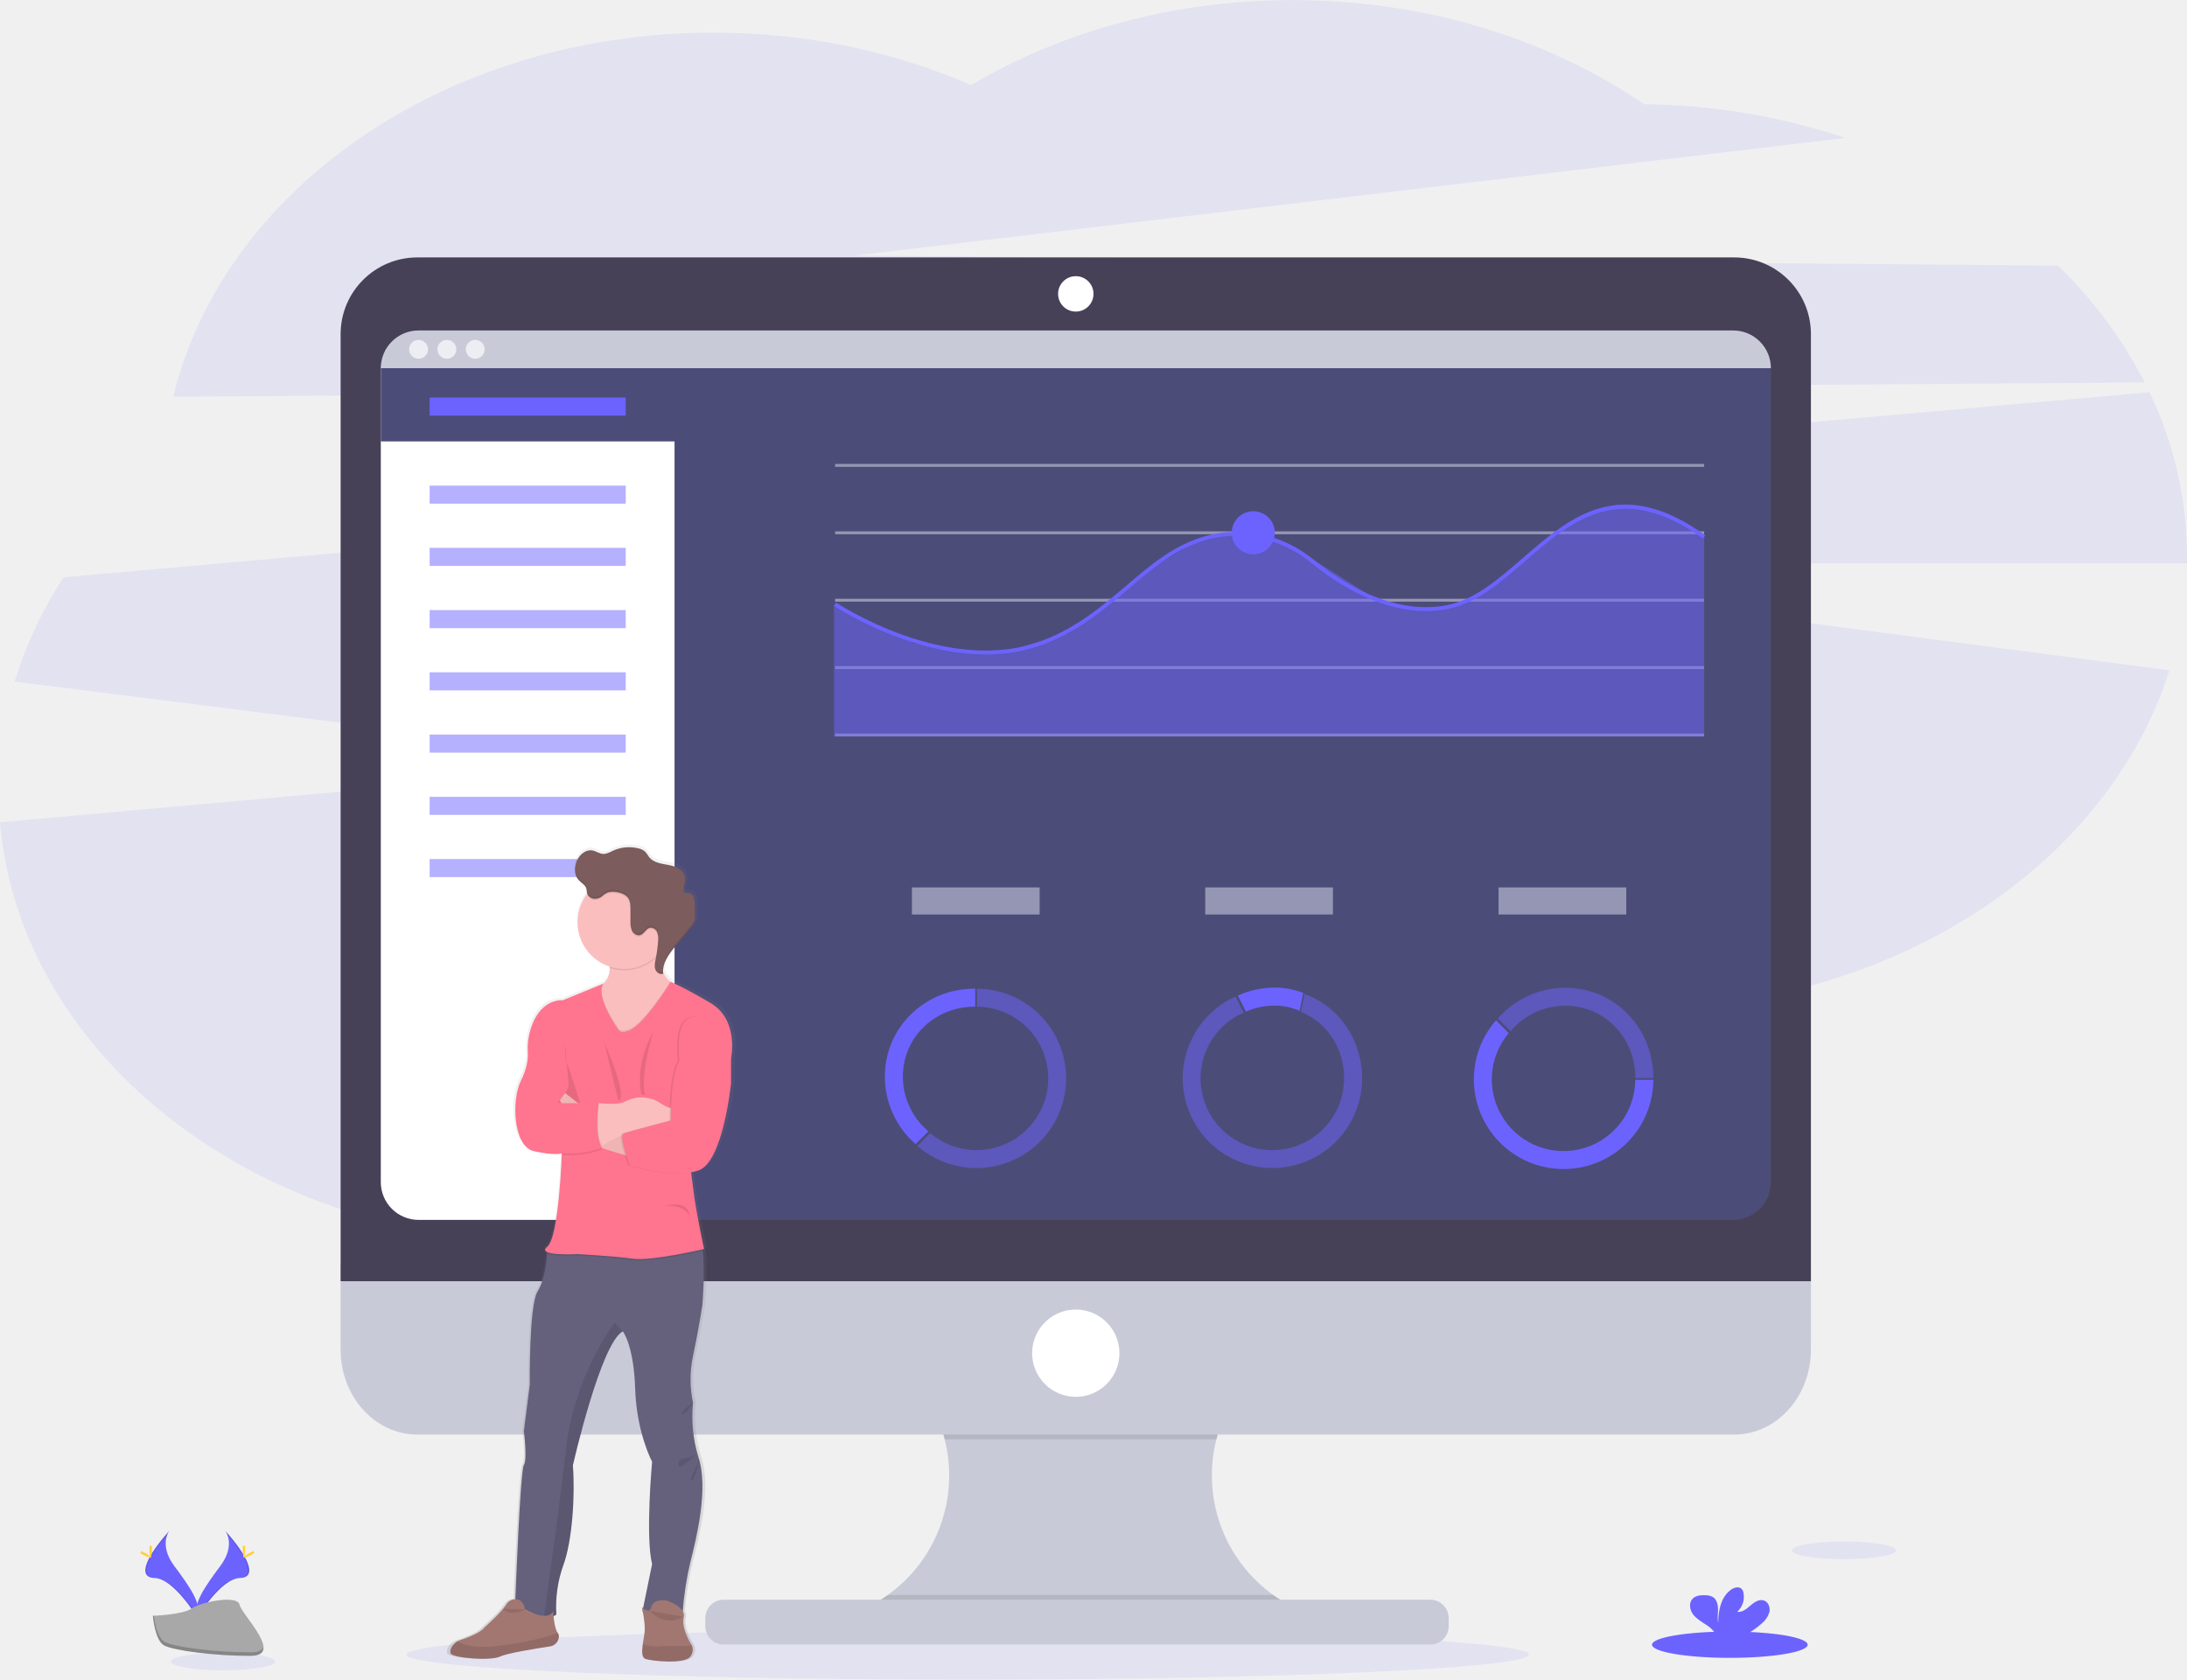
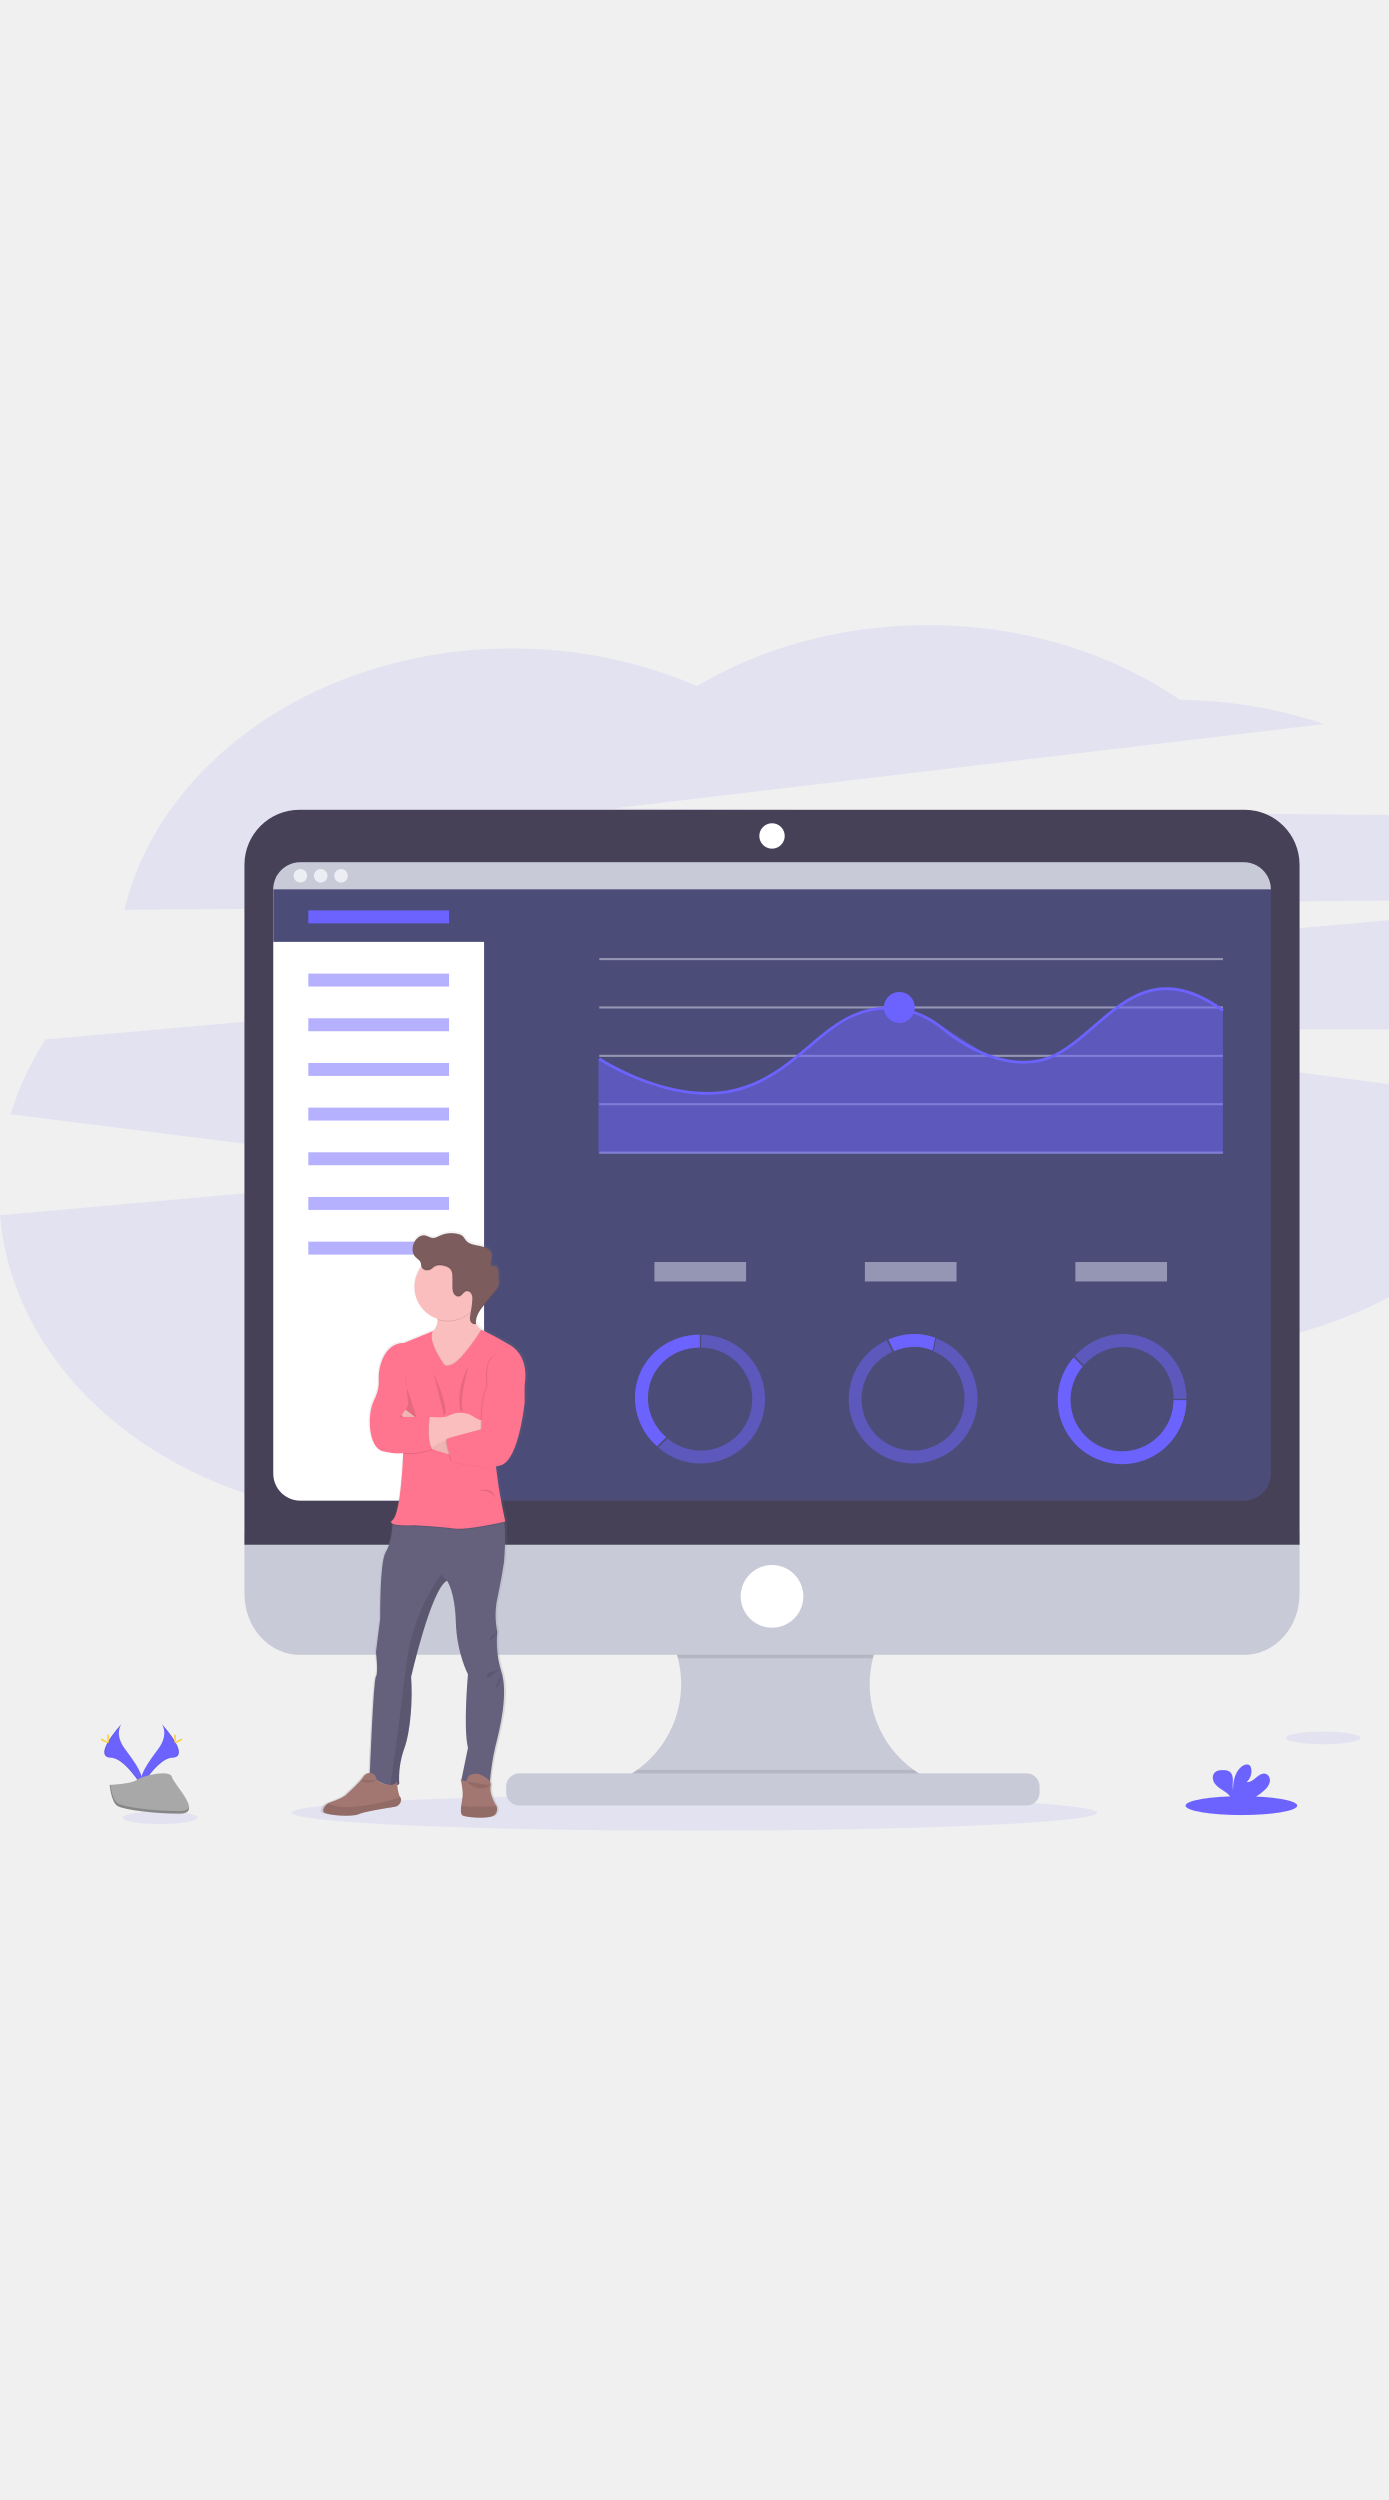
- <svg xmlns="http://www.w3.org/2000/svg" id="cb7db7bb-371f-430c-ab8e-9f8547f8cfe6" data-name="Layer 1" width="1130" height="868.1" viewBox="0 0 1130 868.1">
+ <svg xmlns="http://www.w3.org/2000/svg" id="cb7db7bb-371f-430c-ab8e-9f8547f8cfe6" data-name="Layer 1" width="500" height="900" viewBox="0 0 1000 900">
  <defs>
    <linearGradient id="be60935f-ac8f-4117-88a8-c3e19524f342" x1="340.5" y1="874.69" x2="340.5" y2="452.37" gradientUnits="userSpaceOnUse">
      <stop offset="0" stop-color="gray" stop-opacity="0.25" />
      <stop offset="0.54" stop-color="gray" stop-opacity="0.12" />
      <stop offset="1" stop-color="gray" stop-opacity="0.1" />
    </linearGradient>
  </defs>
  <path d="M1143.14,213.61a231.21,231.21,0,0,0-44.83-60.38l-621.86-5.18,512-60.79A337.39,337.39,0,0,0,884.57,69.84C835.28,36.19,771.93,16,702.83,16c-62,0-119.33,16.29-166.07,43.93-39.72-17.3-85-27.11-133.11-27.11-138.17,0-253.3,80.9-279.13,188.19Z" transform="translate(-35 -15.95)" fill="#6c63ff" opacity="0.1" />
  <path d="M1165,303.59a197,197,0,0,0-19.38-84.92L67.86,314.31a209.54,209.54,0,0,0-25.25,53.91l333.75,42.06L35,440.94C45.27,562.4,168.43,658.3,318.88,658.3c75.73,0,144.54-24.3,195.53-63.93,51.15,40.38,120.62,65.21,197.17,65.21,113.57,0,211.6-54.67,257.25-133.71,91.58-24.58,162.72-86.28,187.07-163.47L733.83,307.06H1165C1165,305.9,1165,304.75,1165,303.59Z" transform="translate(-35 -15.95)" fill="#6c63ff" opacity="0.1" />
  <ellipse cx="499.98" cy="855.15" rx="289.98" ry="12.94" fill="#6c63ff" opacity="0.1" />
  <path d="M707.09,848.34v7.82H475.84v-6.35a76,76,0,0,0,5.23-140.37H705.52a76,76,0,0,0,1.57,138.9Z" transform="translate(-35 -15.95)" fill="#c8cad7" />
  <path d="M705.52,709.44a76.11,76.11,0,0,0-42,50.39H523.08a76.13,76.13,0,0,0-42-50.39Z" transform="translate(-35 -15.95)" opacity="0.1" />
  <path d="M211,669.6v43.9c0,24.24,17.74,43.89,39.63,43.89H931.05c21.89,0,39.63-19.65,39.63-43.89V669.6Z" transform="translate(-35 -15.95)" fill="#c8cad7" />
  <path d="M707.09,848.34v7.82H475.84v-6.35a76,76,0,0,0,17.83-9.5H692.91A76.39,76.39,0,0,0,707.09,848.34Z" transform="translate(-35 -15.95)" opacity="0.1" />
  <rect x="364.42" y="826.8" width="384.09" height="23.17" rx="9.5" ry="9.5" fill="#c8cad7" />
  <path d="M970.68,188.57A39.62,39.62,0,0,0,931.05,149H250.66A39.62,39.62,0,0,0,211,188.57V678.14H970.68Z" transform="translate(-35 -15.95)" fill="#474157" />
  <path d="M950,206.25V626.92a19.5,19.5,0,0,1-19.51,19.51H251.27a19.5,19.5,0,0,1-19.51-19.51V206.25a19.51,19.51,0,0,1,19.51-19.51H930.44A19.51,19.51,0,0,1,950,206.25Z" transform="translate(-35 -15.95)" fill="#4c4c78" />
  <circle cx="555.85" cy="151.89" r="9.15" fill="#fff" />
  <circle cx="555.85" cy="699.38" r="22.56" fill="#fff" />
  <path d="M383.53,196.5V646.43H251.27a19.5,19.5,0,0,1-19.51-19.51V206.25l.71-2.65,1.9-7.1Z" transform="translate(-35 -15.95)" fill="#fff" />
  <polygon points="365.5 187.65 365.5 228.15 196.76 228.15 196.76 190.3 197.47 187.65 365.5 187.65" fill="#4c4c78" />
  <path d="M950,206.25H231.76a19.5,19.5,0,0,1,19.51-19.5H930.44A19.5,19.5,0,0,1,950,206.25Z" transform="translate(-35 -15.95)" fill="#c8cad7" />
  <circle cx="216.27" cy="180.55" r="4.88" fill="#ededf4" />
  <circle cx="230.9" cy="180.55" r="4.88" fill="#ededf4" />
  <circle cx="245.53" cy="180.55" r="4.88" fill="#ededf4" />
  <rect x="221.98" y="205.48" width="101.33" height="9.33" fill="#6c63ff" />
  <rect x="221.98" y="250.98" width="101.33" height="9.33" fill="#6c63ff" opacity="0.5" />
  <rect x="221.98" y="283.15" width="101.33" height="9.33" fill="#6c63ff" opacity="0.5" />
  <rect x="221.98" y="315.32" width="101.33" height="9.33" fill="#6c63ff" opacity="0.5" />
  <rect x="221.98" y="347.48" width="101.33" height="9.33" fill="#6c63ff" opacity="0.5" />
  <rect x="221.98" y="379.65" width="101.33" height="9.33" fill="#6c63ff" opacity="0.5" />
  <rect x="221.98" y="411.82" width="101.33" height="9.33" fill="#6c63ff" opacity="0.5" />
  <rect x="221.98" y="443.98" width="101.33" height="9.33" fill="#6c63ff" opacity="0.5" />
  <rect x="431.49" y="239.79" width="449.01" height="1.5" fill="#dce0ed" opacity="0.5" />
  <rect x="431.49" y="274.62" width="449.01" height="1.5" fill="#dce0ed" opacity="0.5" />
  <rect x="431.49" y="309.46" width="449.01" height="1.5" fill="#dce0ed" opacity="0.5" />
  <rect x="431.49" y="344.29" width="449.01" height="1.5" fill="#dce0ed" opacity="0.5" />
  <rect x="431.49" y="379.12" width="449.01" height="1.5" fill="#dce0ed" opacity="0.5" />
  <polygon points="880.51 380.61 430.94 380.61 430.94 312.11 472.17 332.43 514.84 338.21 552.28 326.92 597.45 291.89 620.17 278.77 636.78 275.57 652.67 276.42 678.81 289.33 714.33 311.96 742.21 315.55 764.32 307.93 811.17 269.55 835.09 261.02 860.12 264.89 880.51 276.66 880.51 380.61" fill="#6c63ff" opacity="0.5" />
  <path d="M544.3,354.18c-40.48,0-77.9-24.76-78.36-25.08l1.11-1.66c.58.39,58.16,38.49,107.09,19.4C592,339.89,604.68,329.06,617,318.6c12.83-10.93,24.95-21.26,41.46-25.74,19-5.13,39.65-.48,55.38,12.44,13.44,11.05,40.22,28.8,68.51,23.49,14.42-2.7,26.58-13.24,39.45-24.39C846.44,283,872,260.91,916.09,292.63l-1.17,1.62c-42.85-30.79-67.76-9.21-91.84,11.66-13.08,11.34-25.44,22-40.39,24.85-29.1,5.45-56.44-12.64-70.15-23.91-15.23-12.52-35.26-17-53.58-12.05-16.09,4.36-28,14.54-40.69,25.32-12.41,10.57-25.25,21.51-43.4,28.59A83.88,83.88,0,0,1,544.3,354.18Z" transform="translate(-35 -15.95)" fill="#6c63ff" />
  <circle cx="647.55" cy="275.37" r="11.13" fill="#6c63ff" />
  <path d="M403.62,533.19c-15.21-8.76-21-10.93-21-10.94l-.31-.22a12.66,12.66,0,0,1-3.84-4.85c0-.35,0-.7,0-1v.1c.25-4.64,3.54-8.85,6.67-12.53q4-4.71,8-9.41A9.19,9.19,0,0,0,395.2,491a7.49,7.49,0,0,0,.22-2c0-.28,0-.55,0-.82,0-2.34-.11-4.68-.19-7-.08-2.05-.6-4.62-2.65-5-1.06-.22-2.46.16-3-.75a1.68,1.68,0,0,1-.14-1.21s0,.06,0,.09a.52.52,0,0,1,0-.11,27.65,27.65,0,0,0,.76-4.81,6.9,6.9,0,0,0-.33-2.43c-1.19-3.39-5.26-4.78-8.86-5.42s-7.64-1.19-9.9-4a32.74,32.74,0,0,0-2-2.71,7.88,7.88,0,0,0-3.69-1.82,20.72,20.72,0,0,0-13.38,1.17c-1.74.78-3.49,1.82-5.4,1.71s-3.68-1.5-5.64-1.83c-3.16-.54-6.19,1.79-7.75,4.54a11,11,0,0,0-1.43,5.35c0,.1,0,.21,0,.31h0a7.86,7.86,0,0,0,2.06,5.46c1.36,1.42,3.39,2.39,4,4.25.23.76.18,1.58.38,2.34,0,.1.06.19.09.29l-.11.13a23.77,23.77,0,0,0-5,14.62,24.26,24.26,0,0,0,17,23c0,.23,0,.47,0,.72a10.34,10.34,0,0,1-3.3,8.05l-21.58,8.66s-13-1.54-17.68,17.45a32.16,32.16,0,0,0-.8,9.63c.17,2.87-.23,7.91-3.56,14.43-5.33,10.44-4.12,34.39,6.78,36.76,10.29,2.24,14.32,1.31,14.74,1.2l0,.42c-.17,4.5-1.8,43.26-7.73,48-1.65,1.29-1.34,2.17,0,2.76,0,0,0,.25,0,.7-.18,2.84-1.1,13.63-5.07,19.78C307.48,690,308,731,308,731l-3.14,24.19s1.93,14.94,0,17.55c-1.73,2.33-4,57.61-4.52,69.59h-.2a5.83,5.83,0,0,0-4.66,2.84C292.9,849.31,284,856.94,284,856.94c-1.93,2.75-9.09,5.38-12.87,6.62a8.25,8.25,0,0,0-1.46.63,7.68,7.68,0,0,0-3.25,3.42,3.66,3.66,0,0,0-.34,2.85c1,2.37,21.07,4,26.15,1.66,4-1.86,19.84-4.32,26.42-5.28a5.42,5.42,0,0,0,4.7-4.7,3.1,3.1,0,0,0-.6-2.35h0c-1.26-1.56-1.91-5.82-2.2-8.6a5.85,5.85,0,0,0,1.48-.88,63.09,63.09,0,0,1,3.63-25.38c4.84-12.8,6.3-36.52,5.09-51.94,0,0,14.77-63.57,26.4-69.5h0c.18.22,5.82,7.46,6.54,29.88.72,22.77,8.95,37.71,8.95,37.71s-3.63,38.66,0,53.13L367.87,847a7.39,7.39,0,0,1-.57-.52s.14.64.34,1.65l-.1.48.2.05c.54,2.85,1.34,7.82,1,10.74-.19,1.67-.65,3.94-1,6.18-.5,3.51-.64,6.92,1.21,7.66,3,1.22,20.83,2.89,23.86-1a5.61,5.61,0,0,0,.88-5.86,6,6,0,0,0-.88-1.49s-4.73-7.73-3.39-13.18a4,4,0,0,0-.57-3.12A161.08,161.08,0,0,1,393,823c3-11.41,9.42-36.43,4.72-52.89h0c-.18-.64-.38-1.28-.6-1.9a71,71,0,0,1-2.67-27.75,56.41,56.41,0,0,1,0-24.19C397.33,703,399.36,690,399.36,690s1.6-17.55.2-28.31l-.09-.69.76-.17s-4.11-18.26-5.57-29.88c-.34-2.75-.79-6.22-1.28-9.93a26.22,26.22,0,0,0,3.95-1c13.08-4.51,17.19-45.31,17.19-45.31V561.77S418.88,542,403.62,533.19Zm-97.43,315-.64-.34h0Z" transform="translate(-35 -15.95)" fill="url(#be60935f-ac8f-4117-88a8-c3e19524f342)" />
  <path d="M395.73,768.6c5.67,16.31-1,42.78-4,54.6a165.7,165.7,0,0,0-4,26,55,55,0,0,1-20.8-.48l5-24.34c-3.54-14.42,0-52.95,0-52.95s-8-14.9-8.74-37.59c-.7-22.33-6.2-29.55-6.38-29.78h0C345.38,710,331,773.33,331,773.33c1.18,15.36-.24,39-5,51.77a64.05,64.05,0,0,0-3.55,25.29c-1.65,1.39-3.95,1.63-6.43,1.23-6.75-1.09-14.84-6.91-14.84-6.91s2.6-69,4.49-71.62,0-17.49,0-17.49l3.07-24.11s-.47-40.89,4-48c3.88-6.13,4.77-16.89,4.95-19.71,0-.45,0-.7,0-.7l6.84-8.19s66.19-5,71.15,0c1.22,1.22,2,4,2.42,7.48,1.36,10.72-.2,28.21-.2,28.21s-2,13-4.82,26.23a57.4,57.4,0,0,0,0,24.11A72,72,0,0,0,395.73,768.6Z" transform="translate(-35 -15.95)" fill="#65617d" />
  <path d="M391.59,872.25c-2.95,3.9-20.32,2.25-23.28,1-1.81-.75-1.67-4.14-1.18-7.64.31-2.23.76-4.5.94-6.15.48-4.26-1.41-12.89-1.41-12.89s3.9,4.14,4.84,0a4.5,4.5,0,0,1,3.37-3.2,8.84,8.84,0,0,1,6.14.38c3.07,1.33,8.19,4.17,7.27,8-1.3,5.43,3.31,13.13,3.31,13.13a5.93,5.93,0,0,1,.86,1.49A5.67,5.67,0,0,1,391.59,872.25Z" transform="translate(-35 -15.95)" fill="#a27772" />
  <path d="M391.59,872.25c-2.95,3.9-20.32,2.25-23.28,1-1.81-.75-1.67-4.14-1.18-7.64,1.86.87,5,1.6,10.32,1.11a28.9,28.9,0,0,1,3.72-.12,85.06,85.06,0,0,0,11.28-.22A5.67,5.67,0,0,1,391.59,872.25Z" transform="translate(-35 -15.95)" opacity="0.1" />
  <path d="M331,773.33c1.18,15.36-.24,39-5,51.77a64.05,64.05,0,0,0-3.55,25.29c-1.65,1.39-3.95,1.63-6.43,1.23,1.43-10,7.5-52.93,11.4-86.86,4.43-38.65,25.17-65.24,25.17-65.24l4.14,4.55C345.38,710,331,773.33,331,773.33Z" transform="translate(-35 -15.95)" opacity="0.1" />
  <path d="M384.5,524.9l-2.89,14.18-14.13,23.76-17.43-7.45s-23.7-24.82-8.81-28.36a13.13,13.13,0,0,0,4.95-2.2c2.92-2.21,3.84-5.41,3.86-8.55a26.29,26.29,0,0,0-2.42-10.17l30.49-9.57a48.52,48.52,0,0,0-2.19,12.35c-.23,8.3,2.85,12.4,5.38,14.35A9.06,9.06,0,0,0,384.5,524.9Z" transform="translate(-35 -15.95)" fill="#fbbebe" />
  <path d="M378.12,496.54a48.52,48.52,0,0,0-2.19,12.35,24.1,24.1,0,0,1-25.88,7.39,26.29,26.29,0,0,0-2.42-10.17Z" transform="translate(-35 -15.95)" opacity="0.1" />
  <path d="M381.61,492.64a24.11,24.11,0,1,1-24.11-24.11A24.05,24.05,0,0,1,381.61,492.64Z" transform="translate(-35 -15.95)" fill="#fbbebe" />
  <path d="M384.5,524.9l-2.89,14.18-14.13,23.76-17.43-7.45s-23.7-24.82-8.81-28.36a13.13,13.13,0,0,0,4.95-2.2c-2.69,7.39,8.41,22.76,8.41,22.76,1.29,1.9,4.26.71,4.26.71,7.14-1.08,20.31-21.64,22.45-25.06A9.06,9.06,0,0,0,384.5,524.9Z" transform="translate(-35 -15.95)" opacity="0.1" />
  <path d="M398.15,662.39c-4.2,1-27.42,6.09-36.22,4.81-9.69-1.42-28.54-2.36-28.54-2.36s-12,.64-15.68-1c0-.45,0-.7,0-.7l6.84-8.19s66.19-5,71.15,0C397,656.13,397.7,658.9,398.15,662.39Z" transform="translate(-35 -15.95)" opacity="0.1" />
  <path d="M354.6,548.3s-12.47-17.27-7.77-24l-21.07,8.64s-12.68-1.54-17.25,17.38a33,33,0,0,0-.79,9.61c.17,2.85-.22,7.87-3.47,14.37-5.2,10.4-4,34.28,6.62,36.64s14.42,1.18,14.42,1.18-1.42,43.26-7.56,48.22,15.67,3.78,15.67,3.78,18.84,1,28.53,2.37,36.87-5,36.87-5-4-18.2-5.44-29.78-4.72-36.24-4.72-36.24l24.11-32.66s4.25-19.74-10.64-28.48-20.5-10.9-20.5-10.9-15,24.37-22.76,25.55C358.85,549,355.89,550.2,354.6,548.3Z" transform="translate(-35 -15.95)" fill="#ff748e" />
  <path d="M326.94,555.16s-.23,7.8,1.19,10.87,6.61,20.09,6.61,20.09H322.93s6.38-6.85,5.91-10.16S326.94,555.16,326.94,555.16Z" transform="translate(-35 -15.95)" opacity="0.1" />
  <path d="M361.93,614s-26.1-6.38-28.53-11.81-9.14-17.61-9.14-17.61l2.75-3.71,12.7,10s15.13,12,22.22,13.24S361.93,614,361.93,614Z" transform="translate(-35 -15.95)" fill="#fbbebe" />
  <path d="M361.93,614s-26.1-6.38-28.53-11.81-9.14-17.61-9.14-17.61l2.75-3.71,12.7,10s15.13,12,22.22,13.24S361.93,614,361.93,614Z" transform="translate(-35 -15.95)" opacity="0.05" />
  <path d="M384.5,583.29v14.16h-2.28a66.24,66.24,0,0,0-32.14,8.32l-4.26,2.36-1.15.64-7.33-16.5,6.86-6.15.35,0c1.68.16,8.93.76,12-.27s6.55-4.14,15.14-1.94c4.24,1.08,7.85,5.83,12,4.35Z" transform="translate(-35 -15.95)" fill="#fbbebe" />
  <path d="M407.31,557.52l4.73,5.32v12.88s-4,40.66-16.78,45.15-35.55-2.6-35.55-2.6-5.89-15.6-3.14-16.55,24.34-6.64,24.34-6.64-.31-23.85,4.42-30.94c0,0-3.07-22.22,7.56-22.69S407.31,557.52,407.31,557.52Z" transform="translate(-35 -15.95)" opacity="0.1" />
  <path d="M408,557.52l4.73,5.32v12.88s-4,40.66-16.79,45.15-35.54-2.6-35.54-2.6-5.89-15.6-3.14-16.55,24.33-6.64,24.33-6.64-.3-23.85,4.43-30.94c0,0-3.08-22.22,7.56-22.69S408,557.52,408,557.52Z" transform="translate(-35 -15.95)" fill="#ff748e" />
  <path d="M375,502.88a9.31,9.31,0,0,0-.54-4.6,3.53,3.53,0,0,0-3.74-2.16c-2,.47-2.9,3.1-4.88,3.73-1.67.53-3.5-.65-4.3-2.21a11.3,11.3,0,0,1-.82-5.14c0-2,0-3.95,0-5.93,0-2.15-.07-4.47-1.4-6.16-1.65-2.1-5.52-3-8.1-2.93a6.87,6.87,0,0,0-4.63,1.86,6,6,0,0,1-4.87,1.74,4.21,4.21,0,0,1-3.39-2.94.24.24,0,0,1,0-.08,24.11,24.11,0,1,1,35.86,32A66.79,66.79,0,0,0,375,502.88Z" transform="translate(-35 -15.95)" opacity="0.1" />
  <path d="M341.71,480.37a4.24,4.24,0,0,1-3.4-2.94c-.19-.76-.14-1.58-.37-2.33-.55-1.86-2.53-2.83-3.86-4.24-2.66-2.82-2.49-7.47-.61-10.87,1.53-2.74,4.48-5.05,7.57-4.52,1.91.34,3.56,1.7,5.5,1.82s3.57-.92,5.27-1.7a19.84,19.84,0,0,1,13.06-1.16,7.56,7.56,0,0,1,3.6,1.81,30.59,30.59,0,0,1,1.92,2.7c2.2,2.81,6.15,3.36,9.66,4s7.49,2,8.64,5.41c.77,2.24,0,4.67-.41,7a2,2,0,0,0,.09,1.45c.55.91,1.92.53,3,.74,2,.42,2.5,3,2.57,5q.14,3.48.19,7a9,9,0,0,1-.2,2.59,9.17,9.17,0,0,1-2,3.25l-7.81,9.38c-3.46,4.16-7.13,9-6.44,14.37-1.64.73-3.58-.68-4.12-2.4s-.11-3.56.26-5.32a65.36,65.36,0,0,0,1.23-9.23,9.34,9.34,0,0,0-.54-4.61,3.54,3.54,0,0,0-3.75-2.16c-2,.47-2.89,3.1-4.87,3.73-1.67.54-3.5-.65-4.3-2.21a11.43,11.43,0,0,1-.82-5.14v-5.93c0-2.15-.07-4.47-1.4-6.16-1.64-2.1-5.52-3-8.1-2.93a6.87,6.87,0,0,0-4.63,1.86A6,6,0,0,1,341.71,480.37Z" transform="translate(-35 -15.95)" fill="#7c5c5c" />
  <path d="M347.15,554.57l7.41,30.4S360.39,584.94,347.15,554.57Z" transform="translate(-35 -15.95)" opacity="0.1" />
  <path d="M372.45,549.48s-9.7,15.88-5.91,32.29l1.8.13S365.12,574.3,372.45,549.48Z" transform="translate(-35 -15.95)" opacity="0.1" />
  <path d="M378.59,639.31s11.9-3.94,12.77,5.2C391.36,644.51,389.11,638.24,378.59,639.31Z" transform="translate(-35 -15.95)" opacity="0.1" />
  <path d="M344.2,586.83s-2.36,16.55,1.89,23.17a51.94,51.94,0,0,1-20.8,2.83l-1.42-26Z" transform="translate(-35 -15.95)" opacity="0.1" />
  <path d="M345.82,608.13l-1.15.64-7.33-16.5,6.86-6.15h.35v0C344.44,586.92,342.53,601.13,345.82,608.13Z" transform="translate(-35 -15.95)" opacity="0.1" />
  <path d="M344.2,586.12s-2.36,16.55,1.89,23.17a51.94,51.94,0,0,1-20.8,2.83l-8.27-26Z" transform="translate(-35 -15.95)" fill="#ff748e" />
  <path d="M323.75,862.19a5.34,5.34,0,0,1-4.59,4.68c-6.41,1-21.88,3.4-25.78,5.26-5,2.37-24.58.71-25.53-1.65a3.75,3.75,0,0,1,.34-2.85,7.79,7.79,0,0,1,4.59-4c3.7-1.24,10.68-3.85,12.56-6.59,0,0,8.7-7.62,11.18-11.73a5.66,5.66,0,0,1,4.55-2.83c2.07-.1,4.37.95,5.32,5.48,0,0,11.34,6.47,14.41.8,0,0,.47,8.71,2.35,11.1h0A3.13,3.13,0,0,1,323.75,862.19Z" transform="translate(-35 -15.95)" fill="#a27772" />
  <path d="M323.75,862.19a5.34,5.34,0,0,1-4.59,4.68c-6.41,1-21.88,3.4-25.78,5.26-5,2.37-24.58.71-25.53-1.65a3.75,3.75,0,0,1,.34-2.85,7.57,7.57,0,0,1,3.17-3.4c3.2,2.12,10.3,4.2,25.92,1.76,14.9-2.33,22.27-4.61,25.87-6.16h0A3.13,3.13,0,0,1,323.75,862.19Z" transform="translate(-35 -15.95)" opacity="0.1" />
  <g opacity="0.1">
    <path d="M388.25,475.67a.5.5,0,0,0,0-.12,21.55,21.55,0,0,0,.73-5.36,33.89,33.89,0,0,1-.73,4.3A2.62,2.62,0,0,0,388.25,475.67Z" transform="translate(-35 -15.95)" />
    <path d="M374.46,497.79a7,7,0,0,1,.58,2.7,8.11,8.11,0,0,0-.58-3.76,3.55,3.55,0,0,0-3.75-2.17c-2,.47-2.89,3.11-4.87,3.74-1.67.53-3.5-.66-4.3-2.22a11.17,11.17,0,0,1-.82-5.14c0-2,0-3.95,0-5.92,0-2.15-.07-4.47-1.4-6.16-1.65-2.11-5.52-3-8.11-2.94a6.83,6.83,0,0,0-4.62,1.87,6,6,0,0,1-4.87,1.73,4.19,4.19,0,0,1-3.4-2.94c-.2-.76-.14-1.57-.37-2.33-.55-1.86-2.53-2.82-3.86-4.23a7.78,7.78,0,0,1-2-5,8.09,8.09,0,0,0,2,6.06c1.33,1.41,3.31,2.38,3.86,4.24.23.75.17,1.57.37,2.33a4.23,4.23,0,0,0,3.4,2.94,6,6,0,0,0,4.87-1.74A6.93,6.93,0,0,1,351.2,477c2.59-.08,6.46.84,8.11,2.94,1.33,1.69,1.39,4,1.4,6.16,0,2,0,3.95,0,5.92a11.19,11.19,0,0,0,.82,5.15c.8,1.56,2.63,2.74,4.3,2.21,2-.63,2.85-3.26,4.87-3.74A3.57,3.57,0,0,1,374.46,497.79Z" transform="translate(-35 -15.95)" />
    <path d="M393.89,491.28a9.3,9.3,0,0,1-2,3.26q-3.92,4.68-7.81,9.37c-3.28,3.95-6.76,8.52-6.51,13.56.24-4.62,3.46-8.82,6.51-12.49l7.81-9.38a9.26,9.26,0,0,0,2-3.25,9,9,0,0,0,.2-2.6A6.48,6.48,0,0,1,393.89,491.28Z" transform="translate(-35 -15.95)" />
    <path d="M373.51,515.89a5.58,5.58,0,0,1-.24-1.27,6.33,6.33,0,0,0,.24,2.33c.53,1.72,2.48,3.13,4.12,2.4,0-.35-.07-.7-.08-1C375.93,519,374,517.57,373.51,515.89Z" transform="translate(-35 -15.95)" />
  </g>
  <path d="M295,847.42s2.47,4.34,11.43.51" transform="translate(-35 -15.95)" opacity="0.1" />
  <path d="M370.65,848.46s7.73,9.09,17.46,3" transform="translate(-35 -15.95)" opacity="0.1" />
  <path d="M393.13,740.94s-5.46,3.41-5.64,5.36,2.82-1.42,2.82-1.42Z" transform="translate(-35 -15.95)" opacity="0.1" />
  <path d="M395.28,767.08a11.33,11.33,0,0,1-6.72,2.62c-4.08.18-3.74,5.5-1.07,3.9S395.28,767.08,395.28,767.08Z" transform="translate(-35 -15.95)" opacity="0.1" />
  <path d="M396.32,770.49s-2.62,12.86-4.75,10.38" transform="translate(-35 -15.95)" opacity="0.1" />
  <g opacity="0.5">
    <rect x="471.17" y="458.65" width="66" height="14" fill="#dce0ed" />
    <rect x="622.72" y="458.65" width="66" height="14" fill="#dce0ed" />
    <rect x="774.27" y="458.65" width="66" height="14" fill="#dce0ed" />
  </g>
  <ellipse cx="952.73" cy="801.29" rx="26.93" ry="4.55" fill="#6c63ff" opacity="0.1" />
  <ellipse cx="115.22" cy="858.74" rx="26.93" ry="4.55" fill="#6c63ff" opacity="0.1" />
  <ellipse cx="893.79" cy="850.05" rx="40.21" ry="6.8" fill="#6c63ff" />
  <path d="M945.41,854.89a11.64,11.64,0,0,0,3.83-5.79c.5-2.3-.48-5.05-2.67-5.89-2.46-.94-5.09.76-7.09,2.49s-4.27,3.68-6.88,3.32a10.5,10.5,0,0,0,3.24-9.81,4.08,4.08,0,0,0-.9-2c-1.37-1.46-3.84-.84-5.48.31-5.2,3.66-6.65,10.72-6.68,17.08-.52-2.29-.08-4.68-.09-7s-.66-5-2.64-6.23a8,8,0,0,0-4-.94c-2.34-.09-4.95.14-6.54,1.85-2,2.13-1.47,5.69.25,8s4.36,3.8,6.77,5.42a15.13,15.13,0,0,1,4.84,4.61,4.81,4.81,0,0,1,.35.83h14.66A41.11,41.11,0,0,0,945.41,854.89Z" transform="translate(-35 -15.95)" fill="#6c63ff" />
  <path d="M151.45,807.19s5.5,7.19-2.53,18-14.65,20-12,26.77c0,0,12.12-20.15,22-20.43S162.3,819.31,151.45,807.19Z" transform="translate(-35 -15.95)" fill="#6c63ff" />
  <path d="M151.45,807.19a9,9,0,0,1,1.13,2.26c9.62,11.3,14.74,21.85,5.49,22.11-8.61.25-18.94,15.65-21.42,19.54a9.24,9.24,0,0,0,.29.89s12.12-20.15,22-20.43S162.3,819.31,151.45,807.19Z" transform="translate(-35 -15.95)" opacity="0.1" />
  <path d="M161.66,816.35c0,2.53-.28,4.58-.63,4.58s-.63-2-.63-4.58.35-1.34.7-1.34S161.66,813.82,161.66,816.35Z" transform="translate(-35 -15.95)" fill="#ffd037" />
  <path d="M165.17,819.37c-2.22,1.21-4.16,1.94-4.32,1.63s1.49-1.54,3.71-2.75,1.35-.33,1.51,0S167.39,818.16,165.17,819.37Z" transform="translate(-35 -15.95)" fill="#ffd037" />
  <path d="M122.44,807.19s-5.5,7.19,2.53,18,14.65,20,12,26.77c0,0-12.11-20.15-22-20.43S111.59,819.31,122.44,807.19Z" transform="translate(-35 -15.95)" fill="#6c63ff" />
  <path d="M122.44,807.19a9,9,0,0,0-1.13,2.26c-9.62,11.3-14.74,21.85-5.49,22.11,8.61.25,18.94,15.65,21.42,19.54a7.16,7.16,0,0,1-.3.89s-12.11-20.15-22-20.43S111.59,819.31,122.44,807.19Z" transform="translate(-35 -15.95)" opacity="0.1" />
  <path d="M112.22,816.35c0,2.53.29,4.58.64,4.58s.63-2,.63-4.58-.35-1.34-.7-1.34S112.22,813.82,112.22,816.35Z" transform="translate(-35 -15.95)" fill="#ffd037" />
  <path d="M108.72,819.37c2.22,1.21,4.15,1.94,4.32,1.63s-1.49-1.54-3.71-2.75-1.35-.33-1.52,0S106.5,818.16,108.72,819.37Z" transform="translate(-35 -15.95)" fill="#ffd037" />
  <path d="M114,851.05s15.36-.48,20-3.77,23.63-7.24,24.78-1.95,23.08,26.29,5.74,26.43-40.29-2.7-44.91-5.51S114,851.05,114,851.05Z" transform="translate(-35 -15.95)" fill="#a8a8a8" />
  <path d="M164.79,869.92c-17.34.14-40.3-2.7-44.92-5.51-3.51-2.15-4.92-9.84-5.38-13.38l-.52,0s1,12.38,5.6,15.2,27.57,5.65,44.91,5.51c5,0,6.73-1.82,6.64-4.46C170.42,868.9,168.51,869.89,164.79,869.92Z" transform="translate(-35 -15.95)" opacity="0.2" />
  <path d="M501.5,572.37c0-20.44,16.63-36.14,37.08-36.14h.29v-9.3h-.29c-25.58,0-46.38,19.87-46.38,45.44a46.26,46.26,0,0,0,15.89,34.9l6.59-6.59A37,37,0,0,1,501.5,572.37Z" transform="translate(-35 -15.95)" fill="#6c63ff" />
  <path d="M539.8,526.94v9.3a37.07,37.07,0,1,1-24.19,65.37L509,608.2a46.36,46.36,0,1,0,30.78-81.26Z" transform="translate(-35 -15.95)" fill="#6c63ff" opacity="0.5" />
  <path d="M843.8,535.76c20.44,0,36.14,16.63,36.14,37.08,0,.09,0,.19,0,.29h9.3c0-.1,0-.2,0-.29,0-25.57-19.87-46.38-45.44-46.38a46.24,46.24,0,0,0-34.9,15.89l6.59,6.59A37,37,0,0,1,843.8,535.76Z" transform="translate(-35 -15.95)" fill="#6c63ff" opacity="0.5" />
  <path d="M889.23,574.06h-9.3a37.07,37.07,0,1,1-65.37-24.19L808,543.28a46.36,46.36,0,1,0,81.26,30.78Z" transform="translate(-35 -15.95)" fill="#6c63ff" />
  <path d="M709,529.66l-1.85,9.26c13.61,5.49,22.31,18.83,22.31,34.38a37.07,37.07,0,1,1-51.93-33.95L673.41,531A46.36,46.36,0,1,0,738.8,573.3C738.8,553.23,726.92,536.11,709,529.66Z" transform="translate(-35 -15.95)" fill="#6c63ff" opacity="0.5" />
  <path d="M693.59,535.69a32.38,32.38,0,0,1,12.91,2.68l1.85-9.25a40.9,40.9,0,0,0-14.76-2.73,46.17,46.17,0,0,0-19,4.09l4.16,8.33A36.69,36.69,0,0,1,693.59,535.69Z" transform="translate(-35 -15.95)" fill="#6c63ff" />
</svg>
